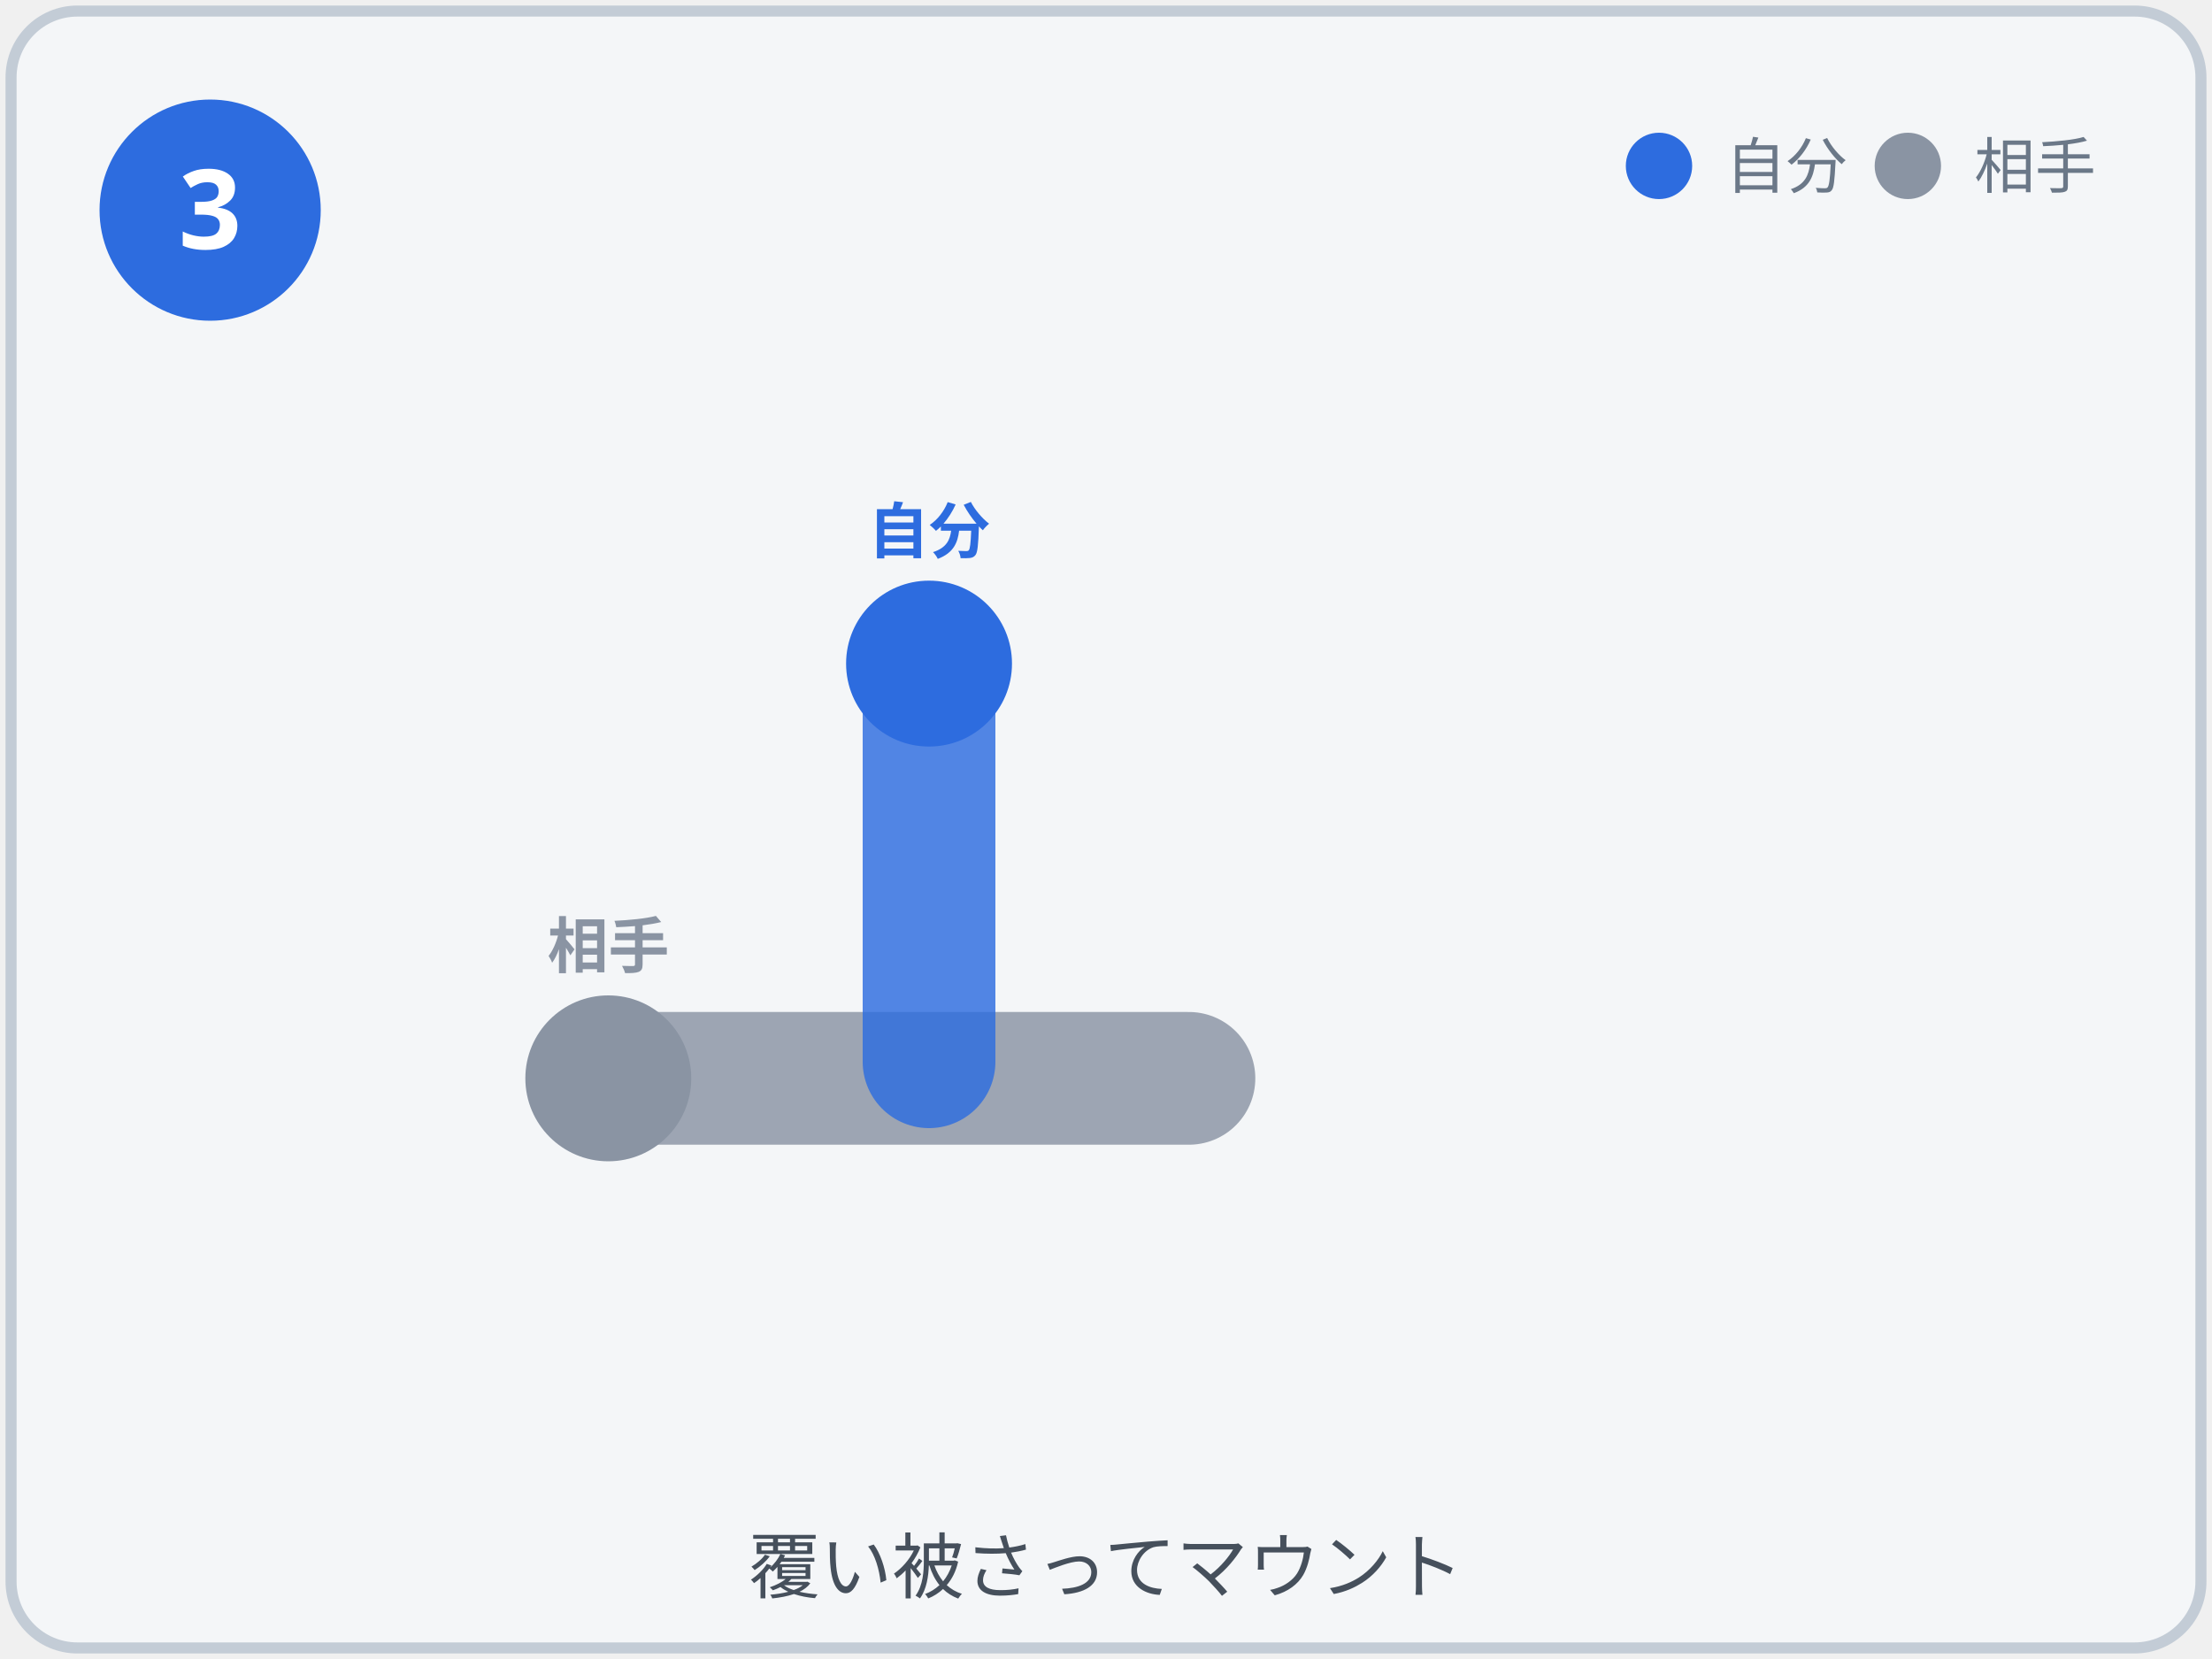
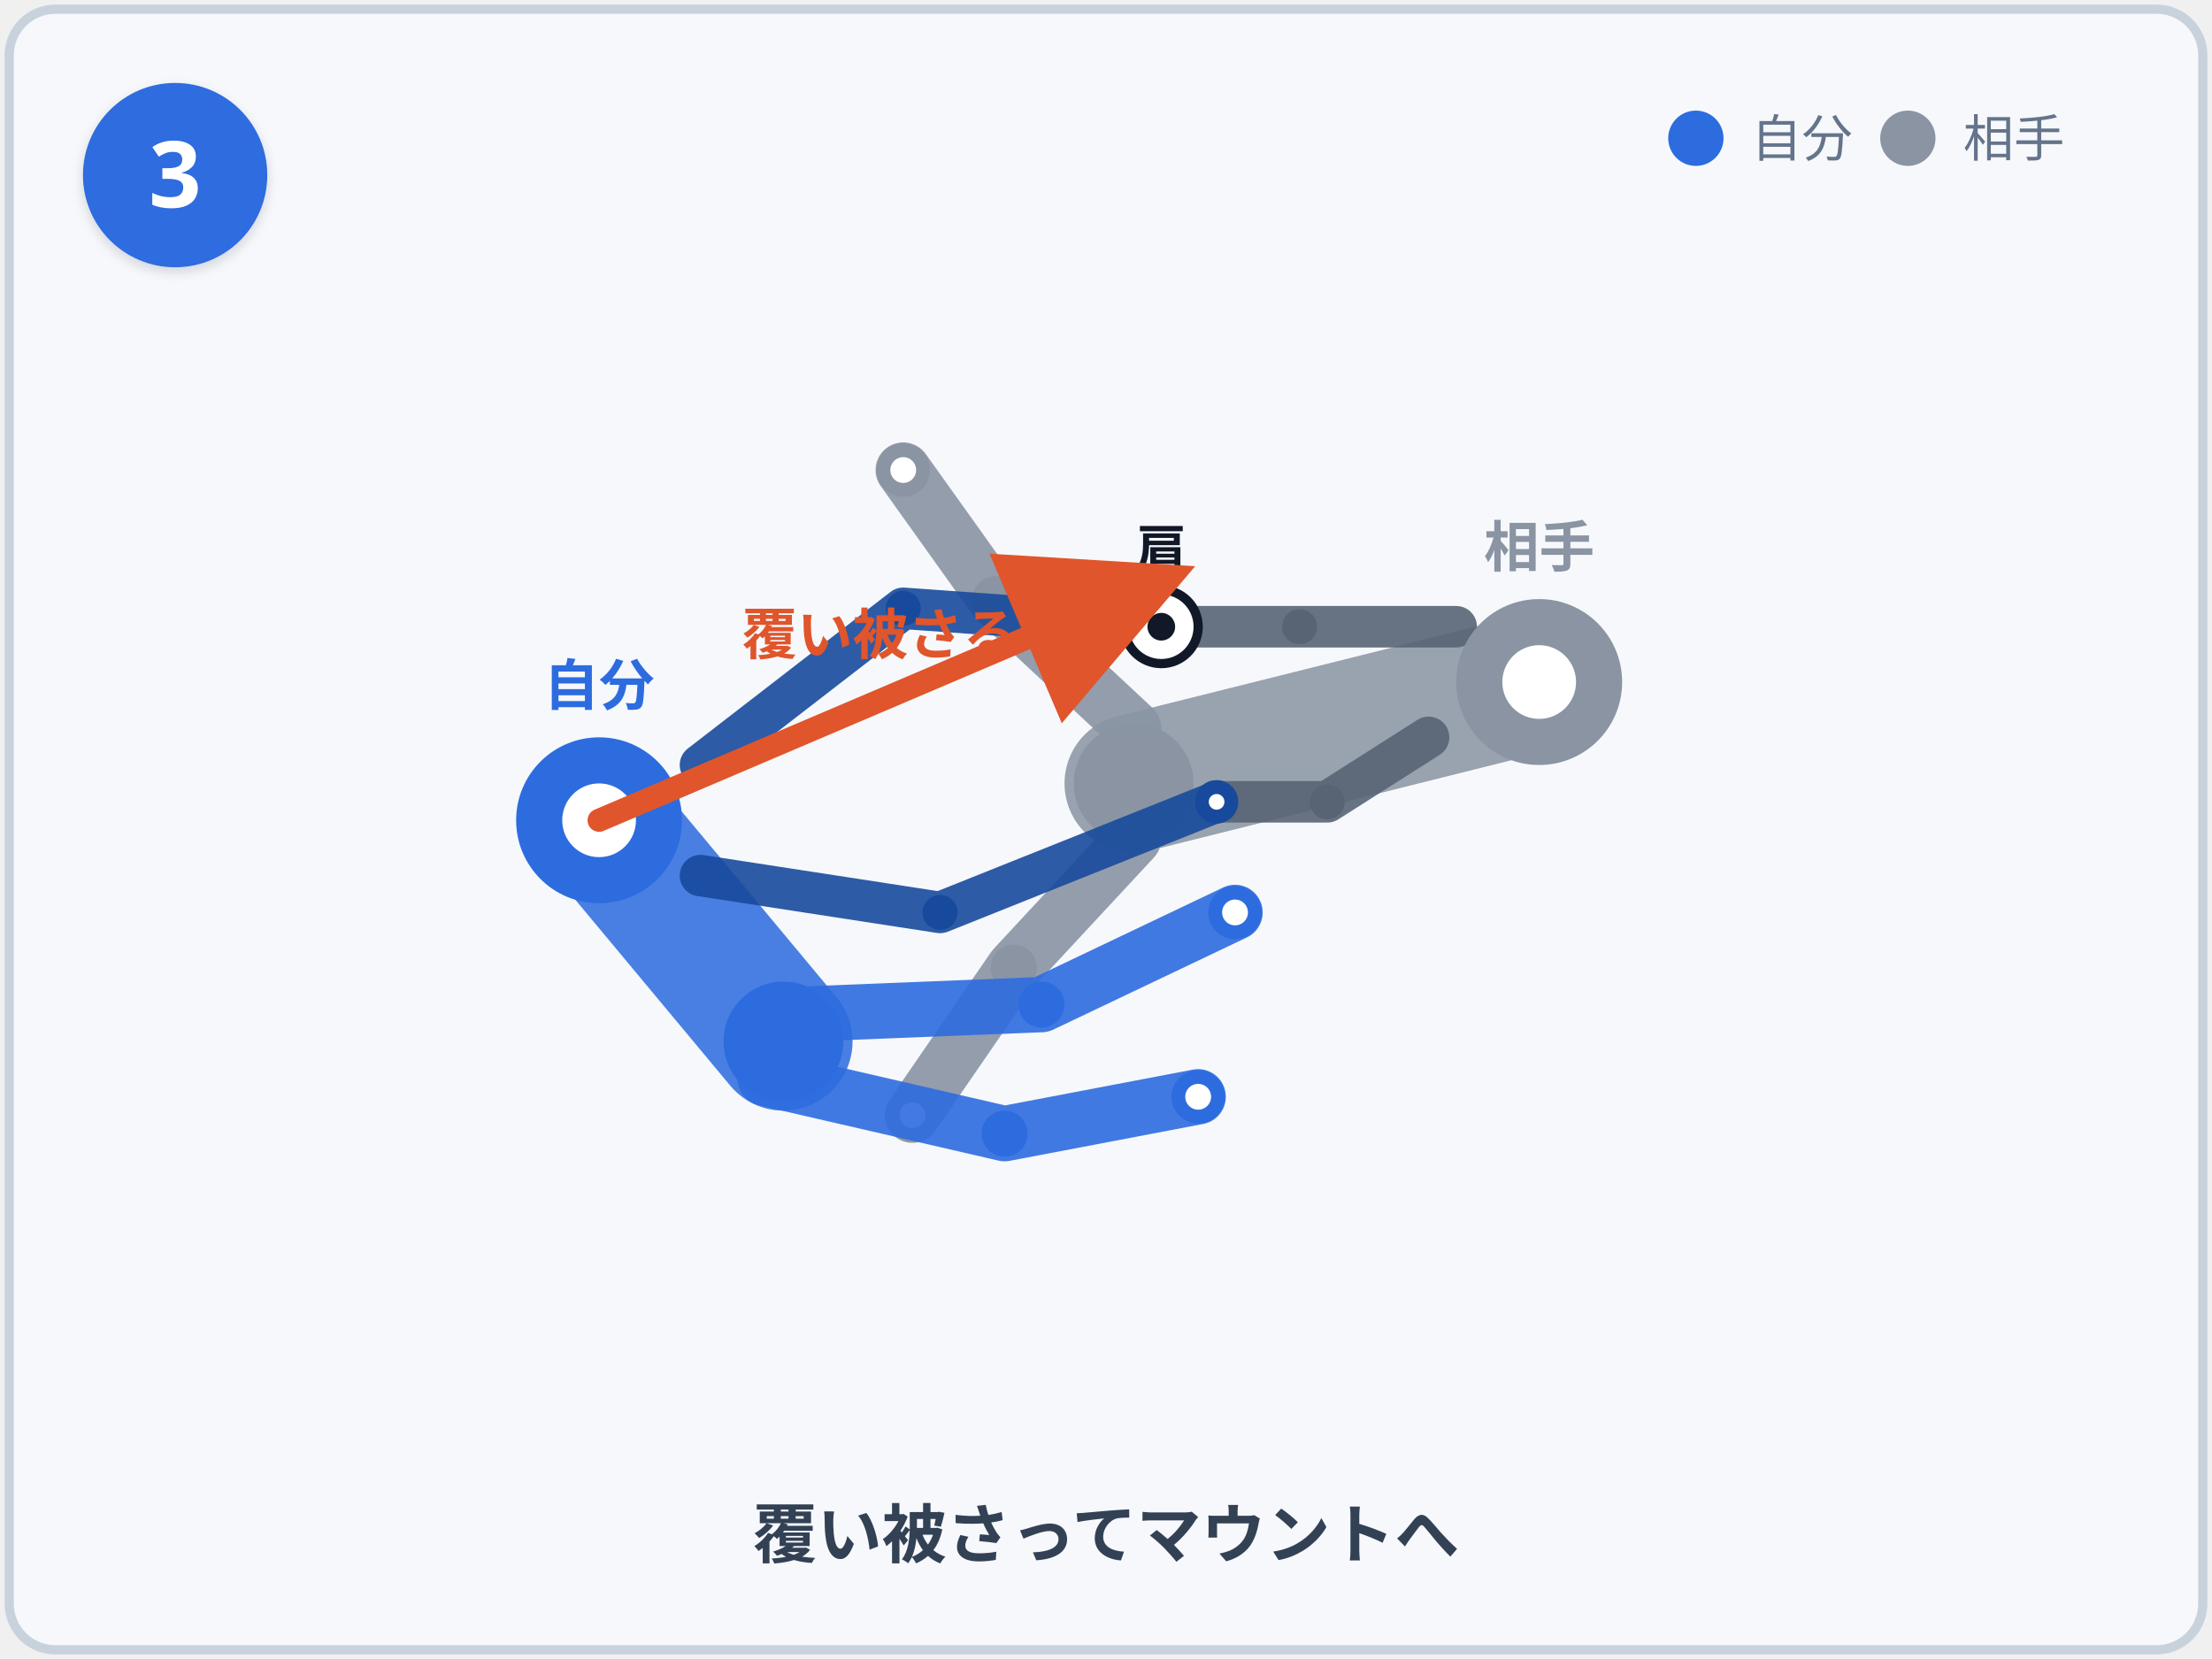
- <svg xmlns="http://www.w3.org/2000/svg" viewBox="0 0 400 300" role="img" aria-label="覆い被さってマウント">
+ <svg xmlns="http://www.w3.org/2000/svg" viewBox="0 0 480 360" role="img" aria-label="覆い被さってマウントへ">
  <defs>
-     <marker id="ah" viewBox="0 0 10 10" refX="8" refY="5" markerWidth="7" markerHeight="7" orient="auto-start-reverse">
+     <marker id="ah" viewBox="0 0 10 10" refX="8" refY="5" markerWidth="8" markerHeight="8" orient="auto-start-reverse">
      <path d="M0 0L10 5L0 10z" fill="#e0552b" />
    </marker>
+     <filter id="shadow" x="-10%" y="-10%" width="120%" height="120%">
+       <feDropShadow dx="0" dy="1" stdDeviation="1.2" flood-color="#0f172a" flood-opacity=".15" />
+     </filter>
  </defs>
-   <rect x="2" y="2" width="396" height="296" rx="12" fill="#f4f6f8" stroke="#c3ccd6" stroke-width="2" />
-   <circle cx="38" cy="38" r="20" fill="#2d6cdf" />
-   <text x="38" y="45" font-family="sans-serif" font-size="20" font-weight="bold" fill="#fff" text-anchor="middle">3</text>
+   <rect x="2" y="2" width="476" height="356" rx="10" fill="#f6f8fb" stroke="#c8d2dd" stroke-width="2" />
+   <g filter="url(#shadow)">
+     <circle cx="38" cy="38" r="20" fill="#2d6cdf" />
+     <text x="38" y="45" font-family="sans-serif" font-size="20" font-weight="bold" fill="#fff" text-anchor="middle">3</text>
+   </g>
  <g>
-     <circle cx="300" cy="30" r="6" fill="#2d6cdf" />
-     <text x="312" y="34" font-family="sans-serif" font-size="11" fill="#6b7888">自分</text>
-     <circle cx="345" cy="30" r="6" fill="#8a94a3" />
-     <text x="357" y="34" font-family="sans-serif" font-size="11" fill="#6b7888">相手</text>
+     <circle cx="368" cy="30" r="6" fill="#2d6cdf" />
+     <text x="380" y="34" font-family="sans-serif" font-size="11" fill="#64748b">自分</text>
+     <circle cx="414" cy="30" r="6" fill="#8a94a3" />
+     <text x="426" y="34" font-family="sans-serif" font-size="11" fill="#64748b">相手</text>
  </g>
-   <line x1="110" y1="195" x2="215" y2="195" stroke="#8a94a3" stroke-width="24" stroke-linecap="round" opacity="0.82" />
-   <circle cx="110" cy="195" r="15" fill="#8a94a3" />
-   <text x="110" y="175" font-family="sans-serif" font-size="11" font-weight="bold" fill="#8a94a3" text-anchor="middle">相手</text>
-   <line x1="168" y1="120" x2="168" y2="192" stroke="#2d6cdf" stroke-width="24" stroke-linecap="round" opacity="0.82" />
-   <circle cx="168" cy="120" r="15" fill="#2d6cdf" />
-   <text x="168" y="100" font-family="sans-serif" font-size="11" font-weight="bold" fill="#2d6cdf" text-anchor="middle">自分</text>
-   <text x="200" y="288" font-family="sans-serif" font-size="13" fill="#46505c" text-anchor="middle">覆い被さってマウント</text>
+   <polyline points="246.0,158.0 216.0,130.0 196.0,102.0" fill="none" stroke="#8a94a3" stroke-width="12" stroke-linecap="round" stroke-linejoin="round" opacity="0.9" />
+   <circle cx="216.0" cy="130.0" r="5.0" fill="#8a94a3" stroke="none" stroke-width="0" />
+   <circle cx="196.0" cy="102.0" r="4.3" fill="#fff" stroke="#8a94a3" stroke-width="3" />
+   <polyline points="246.0,182.0 220.0,210.0 198.0,242.0" fill="none" stroke="#8a94a3" stroke-width="12" stroke-linecap="round" stroke-linejoin="round" opacity="0.9" />
+   <circle cx="220.0" cy="210.0" r="5.0" fill="#8a94a3" stroke="none" stroke-width="0" />
+   <circle cx="198.0" cy="242.0" r="4.3" fill="#fff" stroke="#8a94a3" stroke-width="3" />
+   <polyline points="334.0,148.0 246.0,170.0" fill="none" stroke="#8a94a3" stroke-width="30" stroke-linecap="round" stroke-linejoin="round" opacity="0.86" />
+   <circle cx="246.0" cy="170.0" r="13.0" fill="#8a94a3" stroke="none" stroke-width="0" />
+   <polyline points="316.0,136.0 282.0,136.0 252.0,136.0" fill="none" stroke="#586474" stroke-width="9" stroke-linecap="round" stroke-linejoin="round" opacity="0.9" />
+   <circle cx="282.0" cy="136.0" r="3.8" fill="#586474" stroke="none" stroke-width="0" />
+   <circle cx="252.0" cy="136.0" r="3.2" fill="#fff" stroke="#586474" stroke-width="3" />
+   <polyline points="310.0,160.0 288.0,174.0 264.0,174.0" fill="none" stroke="#586474" stroke-width="9" stroke-linecap="round" stroke-linejoin="round" opacity="0.9" />
+   <circle cx="288.0" cy="174.0" r="3.8" fill="#586474" stroke="none" stroke-width="0" />
+   <circle cx="264.0" cy="174.0" r="3.2" fill="#fff" stroke="#586474" stroke-width="3" />
+   <circle cx="334.0" cy="148.0" r="18.0" fill="#8a94a3" stroke="none" stroke-width="0" />
+   <circle cx="334.0" cy="148.0" r="8.0" fill="#ffffff" stroke="none" stroke-width="0" />
+   <text x="334.0" y="123.0" font-family="sans-serif" font-size="12" font-weight="700" fill="#8a94a3" text-anchor="middle">相手</text>
+   <polyline points="176.0,220.0 226.0,218.0 268.0,198.0" fill="none" stroke="#2d6cdf" stroke-width="12" stroke-linecap="round" stroke-linejoin="round" opacity="0.9" />
+   <circle cx="226.0" cy="218.0" r="5.0" fill="#2d6cdf" stroke="none" stroke-width="0" />
+   <circle cx="268.0" cy="198.0" r="4.3" fill="#fff" stroke="#2d6cdf" stroke-width="3" />
+   <polyline points="166.0,234.0 218.0,246.0 260.0,238.0" fill="none" stroke="#2d6cdf" stroke-width="12" stroke-linecap="round" stroke-linejoin="round" opacity="0.9" />
+   <circle cx="218.0" cy="246.0" r="5.0" fill="#2d6cdf" stroke="none" stroke-width="0" />
+   <circle cx="260.0" cy="238.0" r="4.3" fill="#fff" stroke="#2d6cdf" stroke-width="3" />
+   <polyline points="130.0,178.0 170.0,226.0" fill="none" stroke="#2d6cdf" stroke-width="30" stroke-linecap="round" stroke-linejoin="round" opacity="0.86" />
+   <circle cx="170.0" cy="226.0" r="13.0" fill="#2d6cdf" stroke="none" stroke-width="0" />
+   <polyline points="152.0,166.0 196.0,132.0 252.0,136.0" fill="none" stroke="#174a9c" stroke-width="9" stroke-linecap="round" stroke-linejoin="round" opacity="0.9" />
+   <circle cx="196.0" cy="132.0" r="3.8" fill="#174a9c" stroke="none" stroke-width="0" />
+   <circle cx="252.0" cy="136.0" r="3.2" fill="#fff" stroke="#174a9c" stroke-width="3" />
+   <polyline points="152.0,190.0 204.0,198.0 264.0,174.0" fill="none" stroke="#174a9c" stroke-width="9" stroke-linecap="round" stroke-linejoin="round" opacity="0.9" />
+   <circle cx="204.0" cy="198.0" r="3.8" fill="#174a9c" stroke="none" stroke-width="0" />
+   <circle cx="264.0" cy="174.0" r="3.2" fill="#fff" stroke="#174a9c" stroke-width="3" />
+   <circle cx="130.0" cy="178.0" r="18.0" fill="#2d6cdf" stroke="none" stroke-width="0" />
+   <circle cx="130.0" cy="178.0" r="8.0" fill="#ffffff" stroke="none" stroke-width="0" />
+   <text x="130.0" y="153.0" font-family="sans-serif" font-size="12" font-weight="700" fill="#2d6cdf" text-anchor="middle">自分</text>
+   <circle cx="252.0" cy="136.0" r="8.0" fill="#fff" stroke="#111827" stroke-width="2" />
+   <circle cx="252.0" cy="136.0" r="3.0" fill="#111827" stroke="none" stroke-width="0" />
+   <text x="252.0" y="123.0" font-family="sans-serif" font-size="11" font-weight="700" fill="#111827" text-anchor="middle">肩</text>
+   <line x1="130.0" y1="178.0" x2="252.0" y2="126.0" stroke="#e0552b" stroke-width="5" stroke-linecap="round" marker-end="url(#ah)" />
+   <text x="191.0" y="142.0" font-family="sans-serif" font-size="12" font-weight="700" fill="#e0552b" text-anchor="middle">覆い被さる</text>
+   <text x="240" y="338" font-family="sans-serif" font-size="14" font-weight="700" fill="#334155" text-anchor="middle">覆い被さってマウントへ</text>
</svg>
